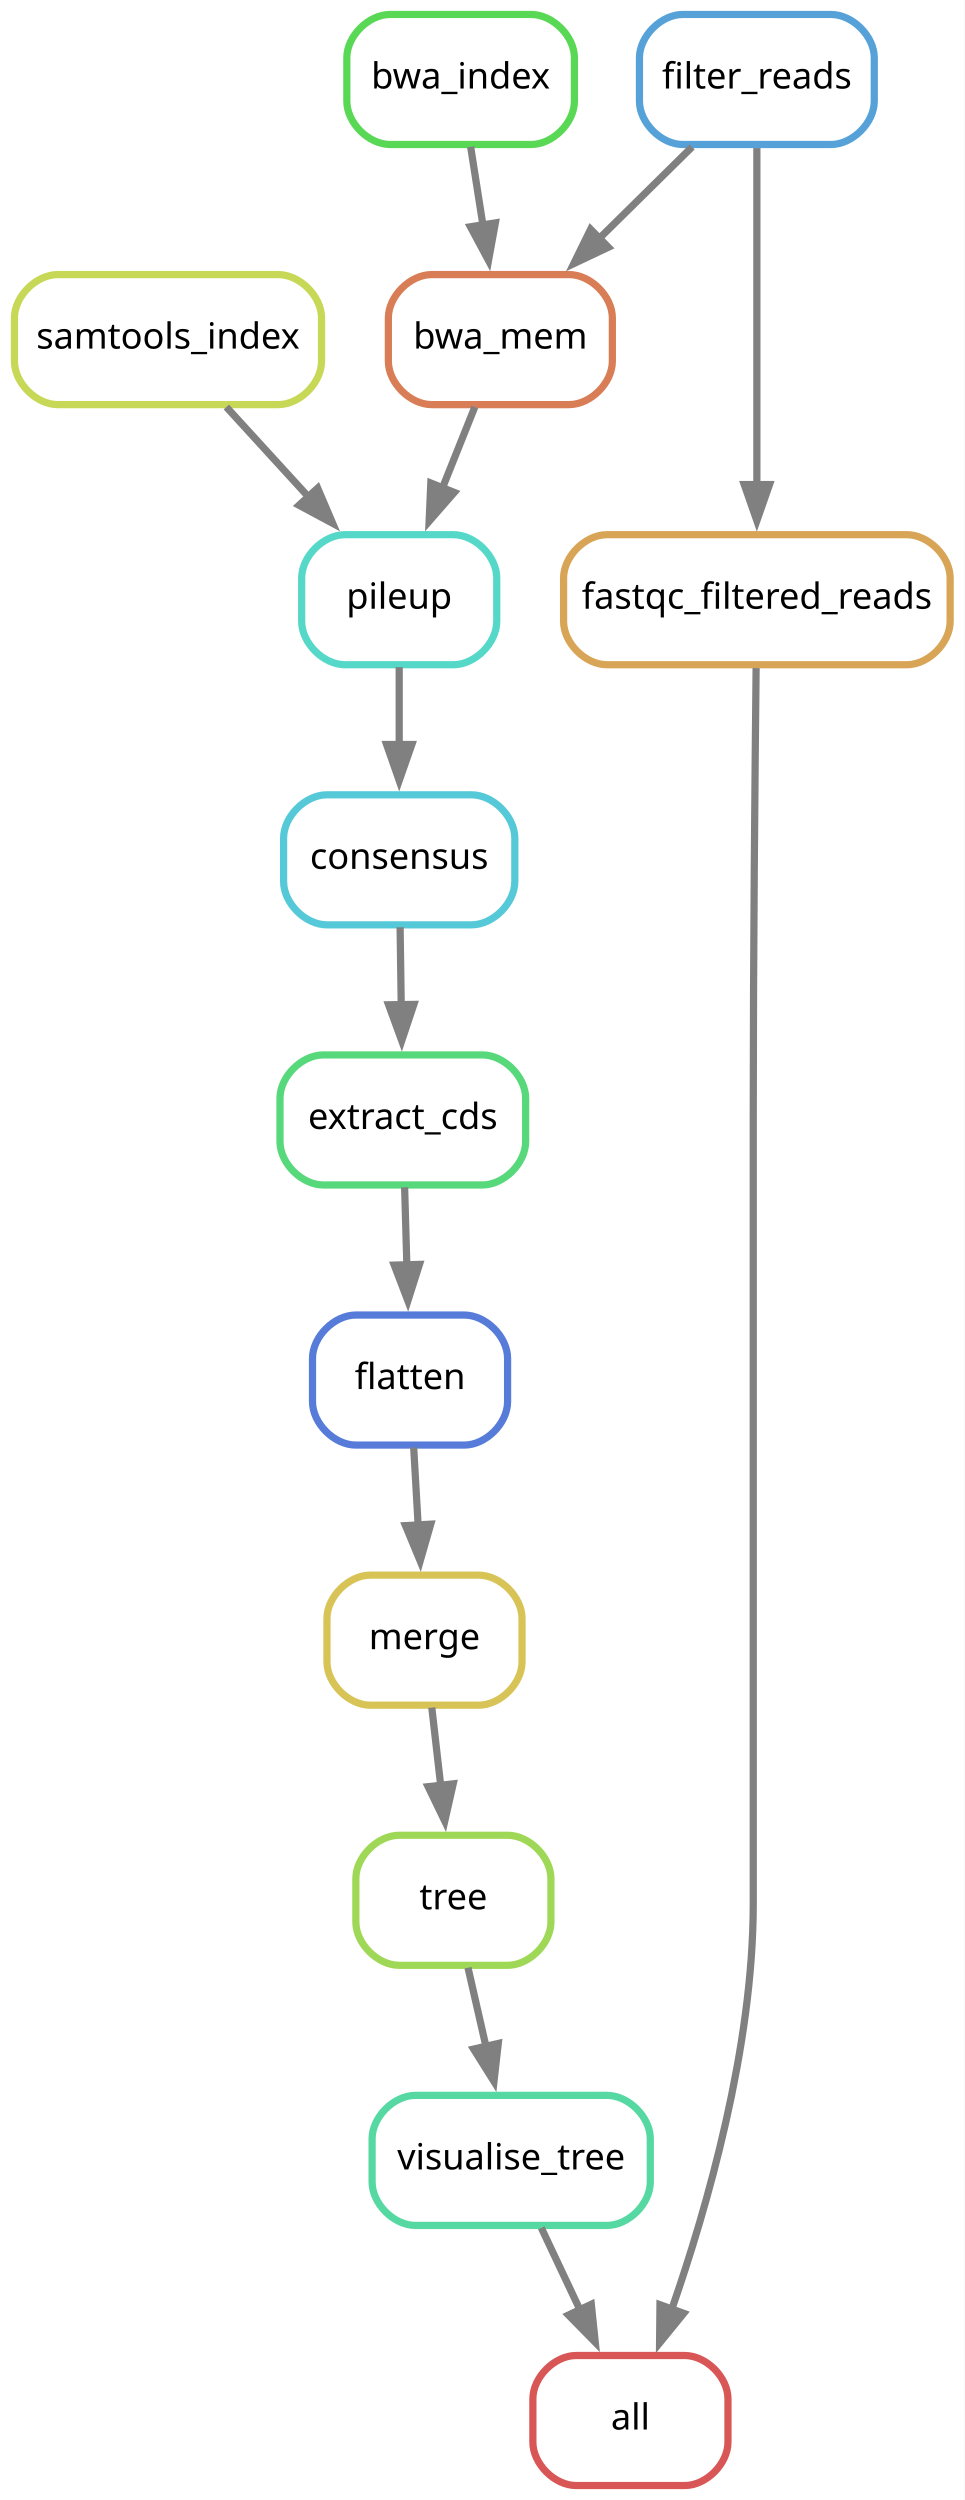
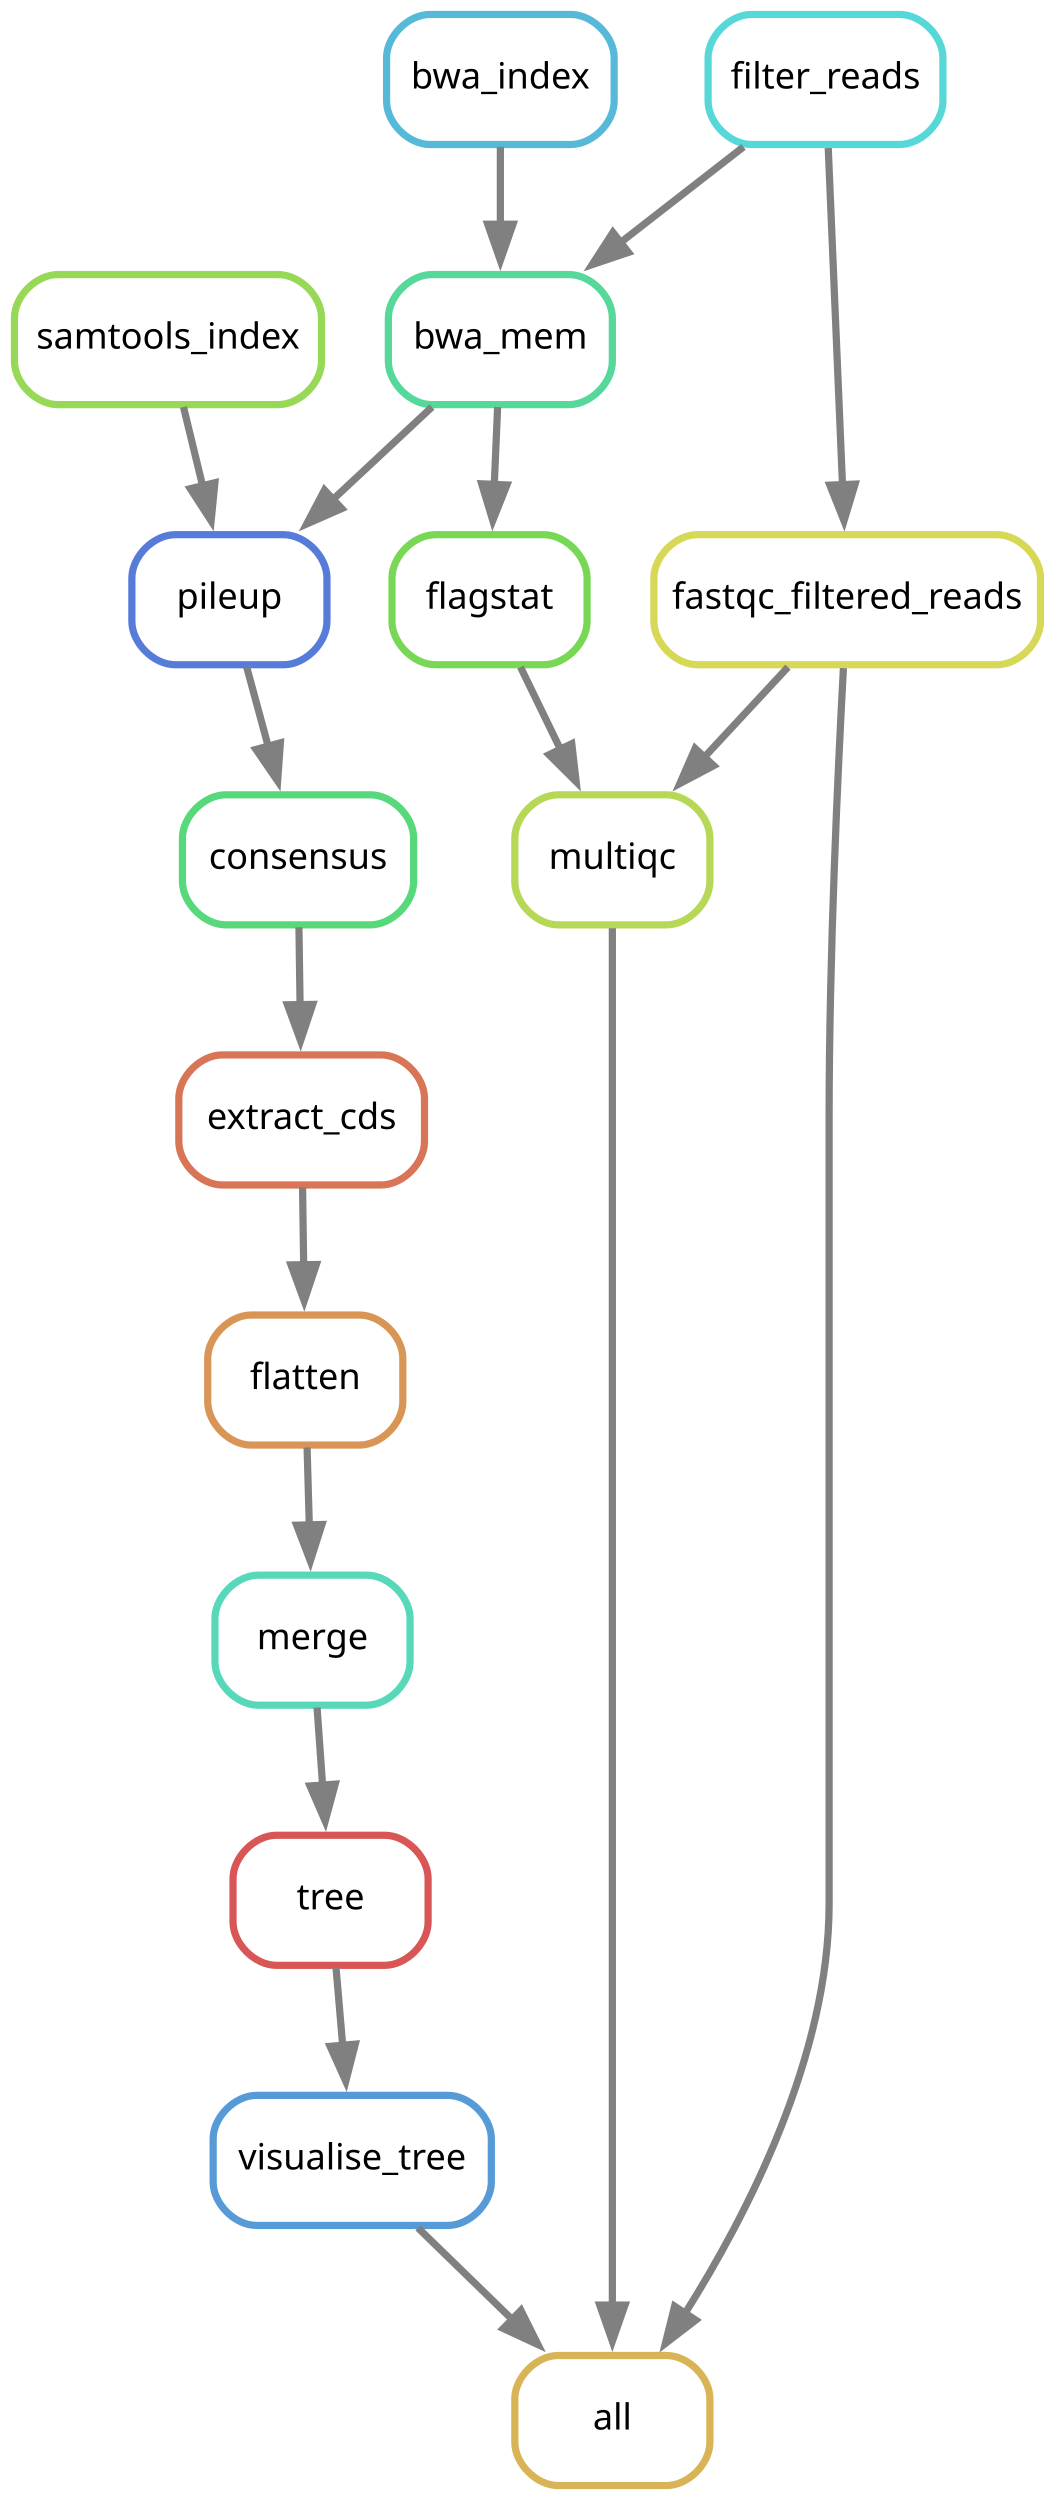
- <svg xmlns="http://www.w3.org/2000/svg" width="267pt" height="692pt" viewBox="0.00 0.00 267.00 692.00">
+ <svg xmlns="http://www.w3.org/2000/svg" width="292pt" height="692pt" viewBox="0.00 0.00 292.00 692.00">
  <g id="graph0" class="graph" transform="scale(1 1) rotate(0) translate(4 688)">
-     <polygon fill="white" stroke="none" points="-4,4 -4,-688 263,-688 263,4 -4,4" />
+     <polygon fill="white" stroke="none" points="-4,4 -4,-688 288,-688 288,4 -4,4" />
    <g id="node1" class="node">
-       <path fill="none" stroke="#d85656" stroke-width="2" d="M185.5,-36C185.5,-36 155.5,-36 155.5,-36 149.5,-36 143.5,-30 143.5,-24 143.5,-24 143.5,-12 143.5,-12 143.5,-6 149.5,0 155.5,0 155.5,0 185.5,0 185.5,0 191.5,0 197.5,-6 197.5,-12 197.5,-12 197.5,-24 197.5,-24 197.5,-30 191.5,-36 185.5,-36" />
-       <text text-anchor="middle" x="170.5" y="-15.5" font-family="sans" font-size="10.00">all</text>
+       <path fill="none" stroke="#d8b456" stroke-width="2" d="M180.5,-36C180.5,-36 150.5,-36 150.5,-36 144.5,-36 138.5,-30 138.5,-24 138.5,-24 138.5,-12 138.5,-12 138.5,-6 144.5,0 150.5,0 150.5,0 180.5,0 180.5,0 186.5,0 192.5,-6 192.5,-12 192.5,-12 192.5,-24 192.5,-24 192.5,-30 186.5,-36 180.5,-36" />
+       <text text-anchor="middle" x="165.5" y="-15.5" font-family="sans" font-size="10.00">all</text>
    </g>
    <g id="node2" class="node">
-       <path fill="none" stroke="#56d8a2" stroke-width="2" d="M164,-108C164,-108 111,-108 111,-108 105,-108 99,-102 99,-96 99,-96 99,-84 99,-84 99,-78 105,-72 111,-72 111,-72 164,-72 164,-72 170,-72 176,-78 176,-84 176,-84 176,-96 176,-96 176,-102 170,-108 164,-108" />
-       <text text-anchor="middle" x="137.5" y="-87.5" font-family="sans" font-size="10.00">visualise_tree</text>
+       <path fill="none" stroke="#569ad8" stroke-width="2" d="M120,-108C120,-108 67,-108 67,-108 61,-108 55,-102 55,-96 55,-96 55,-84 55,-84 55,-78 61,-72 67,-72 67,-72 120,-72 120,-72 126,-72 132,-78 132,-84 132,-84 132,-96 132,-96 132,-102 126,-108 120,-108" />
+       <text text-anchor="middle" x="93.5" y="-87.5" font-family="sans" font-size="10.00">visualise_tree</text>
+     </g>
+     <g id="edge3" class="edge">
+       <path fill="none" stroke="grey" stroke-width="2" d="M111.67,-71.34C119.62,-63.6 129.13,-54.36 137.93,-45.81" />
+       <polygon fill="grey" stroke="grey" stroke-width="2" points="140.19,-48.49 144.92,-39.01 135.31,-43.47 140.19,-48.49" />
+     </g>
+     <g id="node3" class="node">
+       <path fill="none" stroke="#d85656" stroke-width="2" d="M102.5,-180C102.5,-180 72.5,-180 72.5,-180 66.5,-180 60.5,-174 60.5,-168 60.5,-168 60.5,-156 60.5,-156 60.5,-150 66.5,-144 72.5,-144 72.5,-144 102.5,-144 102.5,-144 108.5,-144 114.5,-150 114.5,-156 114.5,-156 114.5,-168 114.5,-168 114.5,-174 108.5,-180 102.5,-180" />
+       <text text-anchor="middle" x="87.5" y="-159.5" font-family="sans" font-size="10.00">tree</text>
+     </g>
+     <g id="edge4" class="edge">
+       <path fill="none" stroke="grey" stroke-width="2" d="M89.01,-143.34C89.58,-136.75 90.24,-129.08 90.87,-121.67" />
+       <polygon fill="grey" stroke="grey" stroke-width="2" points="94.34,-122.18 91.71,-111.92 87.37,-121.58 94.34,-122.18" />
+     </g>
+     <g id="node4" class="node">
+       <path fill="none" stroke="#56d8b9" stroke-width="2" d="M97.5,-252C97.5,-252 67.5,-252 67.5,-252 61.5,-252 55.5,-246 55.5,-240 55.5,-240 55.5,-228 55.5,-228 55.5,-222 61.5,-216 67.5,-216 67.5,-216 97.5,-216 97.5,-216 103.5,-216 109.5,-222 109.5,-228 109.5,-228 109.5,-240 109.5,-240 109.5,-246 103.5,-252 97.5,-252" />
+       <text text-anchor="middle" x="82.5" y="-231.5" font-family="sans" font-size="10.00">merge</text>
+     </g>
+     <g id="edge5" class="edge">
+       <path fill="none" stroke="grey" stroke-width="2" d="M83.76,-215.34C84.23,-208.75 84.78,-201.08 85.31,-193.67" />
+       <polygon fill="grey" stroke="grey" stroke-width="2" points="88.78,-194.15 86.01,-183.92 81.8,-193.65 88.78,-194.15" />
+     </g>
+     <g id="node5" class="node">
+       <path fill="none" stroke="#d89556" stroke-width="2" d="M95.5,-324C95.5,-324 65.5,-324 65.5,-324 59.5,-324 53.5,-318 53.5,-312 53.5,-312 53.5,-300 53.5,-300 53.5,-294 59.5,-288 65.5,-288 65.5,-288 95.5,-288 95.5,-288 101.5,-288 107.5,-294 107.5,-300 107.5,-300 107.5,-312 107.5,-312 107.5,-318 101.5,-324 95.5,-324" />
+       <text text-anchor="middle" x="80.5" y="-303.5" font-family="sans" font-size="10.00">flatten</text>
+     </g>
+     <g id="edge6" class="edge">
+       <path fill="none" stroke="grey" stroke-width="2" d="M81,-287.34C81.19,-280.75 81.41,-273.08 81.62,-265.67" />
+       <polygon fill="grey" stroke="grey" stroke-width="2" points="85.11,-266.02 81.9,-255.93 78.12,-265.82 85.11,-266.02" />
+     </g>
+     <g id="node6" class="node">
+       <path fill="none" stroke="#d87556" stroke-width="2" d="M101.5,-396C101.5,-396 57.5,-396 57.5,-396 51.5,-396 45.5,-390 45.5,-384 45.5,-384 45.5,-372 45.5,-372 45.5,-366 51.5,-360 57.5,-360 57.5,-360 101.5,-360 101.5,-360 107.5,-360 113.5,-366 113.5,-372 113.5,-372 113.5,-384 113.5,-384 113.5,-390 107.5,-396 101.5,-396" />
+       <text text-anchor="middle" x="79.5" y="-375.5" font-family="sans" font-size="10.00">extract_cds</text>
+     </g>
+     <g id="edge7" class="edge">
+       <path fill="none" stroke="grey" stroke-width="2" d="M79.75,-359.34C79.85,-352.75 79.96,-345.08 80.06,-337.67" />
+       <polygon fill="grey" stroke="grey" stroke-width="2" points="83.56,-337.98 80.2,-327.93 76.56,-337.88 83.56,-337.98" />
+     </g>
+     <g id="node7" class="node">
+       <path fill="none" stroke="#56d87b" stroke-width="2" d="M98.5,-468C98.5,-468 58.5,-468 58.5,-468 52.5,-468 46.5,-462 46.5,-456 46.5,-456 46.5,-444 46.5,-444 46.5,-438 52.5,-432 58.5,-432 58.5,-432 98.5,-432 98.5,-432 104.5,-432 110.5,-438 110.5,-444 110.5,-444 110.5,-456 110.5,-456 110.5,-462 104.5,-468 98.5,-468" />
+       <text text-anchor="middle" x="78.5" y="-447.5" font-family="sans" font-size="10.00">consensus</text>
+     </g>
+     <g id="edge8" class="edge">
+       <path fill="none" stroke="grey" stroke-width="2" d="M78.75,-431.34C78.85,-424.75 78.96,-417.08 79.06,-409.67" />
+       <polygon fill="grey" stroke="grey" stroke-width="2" points="82.56,-409.98 79.2,-399.93 75.56,-409.88 82.56,-409.98" />
+     </g>
+     <g id="node8" class="node">
+       <path fill="none" stroke="#567bd8" stroke-width="2" d="M74.5,-540C74.5,-540 44.5,-540 44.5,-540 38.5,-540 32.5,-534 32.5,-528 32.5,-528 32.5,-516 32.5,-516 32.5,-510 38.5,-504 44.5,-504 44.5,-504 74.5,-504 74.5,-504 80.5,-504 86.5,-510 86.5,-516 86.5,-516 86.5,-528 86.5,-528 86.5,-534 80.5,-540 74.5,-540" />
+       <text text-anchor="middle" x="59.5" y="-519.5" font-family="sans" font-size="10.00">pileup</text>
+     </g>
+     <g id="edge9" class="edge">
+       <path fill="none" stroke="grey" stroke-width="2" d="M64.29,-503.34C66.1,-496.67 68.22,-488.89 70.25,-481.39" />
+       <polygon fill="grey" stroke="grey" stroke-width="2" points="73.61,-482.39 72.85,-471.82 66.85,-480.56 73.61,-482.39" />
+     </g>
+     <g id="node9" class="node">
+       <path fill="none" stroke="#97d856" stroke-width="2" d="M73,-612C73,-612 12,-612 12,-612 6,-612 0,-606 0,-600 0,-600 0,-588 0,-588 0,-582 6,-576 12,-576 12,-576 73,-576 73,-576 79,-576 85,-582 85,-588 85,-588 85,-600 85,-600 85,-606 79,-612 73,-612" />
+       <text text-anchor="middle" x="42.5" y="-591.5" font-family="sans" font-size="10.00">samtools_index</text>
+     </g>
+     <g id="edge11" class="edge">
+       <path fill="none" stroke="grey" stroke-width="2" d="M46.79,-575.34C48.41,-568.67 50.3,-560.89 52.12,-553.39" />
+       <polygon fill="grey" stroke="grey" stroke-width="2" points="55.48,-554.39 54.44,-543.84 48.68,-552.73 55.48,-554.39" />
+     </g>
+     <g id="node10" class="node">
+       <path fill="none" stroke="#56d89a" stroke-width="2" d="M153.5,-612C153.5,-612 115.5,-612 115.5,-612 109.5,-612 103.5,-606 103.5,-600 103.5,-600 103.5,-588 103.5,-588 103.5,-582 109.5,-576 115.5,-576 115.5,-576 153.5,-576 153.5,-576 159.5,-576 165.5,-582 165.5,-588 165.5,-588 165.5,-600 165.5,-600 165.5,-606 159.5,-612 153.5,-612" />
+       <text text-anchor="middle" x="134.5" y="-591.5" font-family="sans" font-size="10.00">bwa_mem</text>
+     </g>
+     <g id="edge10" class="edge">
+       <path fill="none" stroke="grey" stroke-width="2" d="M115.57,-575.34C107.2,-567.52 97.17,-558.16 87.93,-549.53" />
+       <polygon fill="grey" stroke="grey" stroke-width="2" points="90.59,-547.23 80.89,-542.97 85.82,-552.35 90.59,-547.23" />
+     </g>
+     <g id="node15" class="node">
+       <path fill="none" stroke="#78d856" stroke-width="2" d="M146.5,-540C146.5,-540 116.5,-540 116.5,-540 110.5,-540 104.5,-534 104.5,-528 104.5,-528 104.5,-516 104.5,-516 104.5,-510 110.5,-504 116.5,-504 116.5,-504 146.5,-504 146.5,-504 152.5,-504 158.5,-510 158.5,-516 158.5,-516 158.5,-528 158.5,-528 158.5,-534 152.5,-540 146.5,-540" />
+       <text text-anchor="middle" x="131.5" y="-519.5" font-family="sans" font-size="10.00">flagstat</text>
+     </g>
+     <g id="edge17" class="edge">
+       <path fill="none" stroke="grey" stroke-width="2" d="M133.74,-575.34C133.46,-568.75 133.13,-561.08 132.81,-553.67" />
+       <polygon fill="grey" stroke="grey" stroke-width="2" points="136.32,-553.77 132.4,-543.93 129.33,-554.07 136.32,-553.77" />
+     </g>
+     <g id="node11" class="node">
+       <path fill="none" stroke="#56b9d8" stroke-width="2" d="M154,-684C154,-684 115,-684 115,-684 109,-684 103,-678 103,-672 103,-672 103,-660 103,-660 103,-654 109,-648 115,-648 115,-648 154,-648 154,-648 160,-648 166,-654 166,-660 166,-660 166,-672 166,-672 166,-678 160,-684 154,-684" />
+       <text text-anchor="middle" x="134.5" y="-663.5" font-family="sans" font-size="10.00">bwa_index</text>
+     </g>
+     <g id="edge12" class="edge">
+       <path fill="none" stroke="grey" stroke-width="2" d="M134.5,-647.34C134.5,-640.75 134.5,-633.08 134.5,-625.67" />
+       <polygon fill="grey" stroke="grey" stroke-width="2" points="138,-625.93 134.5,-615.93 131,-625.93 138,-625.93" />
+     </g>
+     <g id="node12" class="node">
+       <path fill="none" stroke="#56d8d8" stroke-width="2" d="M245,-684C245,-684 204,-684 204,-684 198,-684 192,-678 192,-672 192,-672 192,-660 192,-660 192,-654 198,-648 204,-648 204,-648 245,-648 245,-648 251,-648 257,-654 257,-660 257,-660 257,-672 257,-672 257,-678 251,-684 245,-684" />
+       <text text-anchor="middle" x="224.5" y="-663.5" font-family="sans" font-size="10.00">filter_reads</text>
+     </g>
+     <g id="edge13" class="edge">
+       <path fill="none" stroke="grey" stroke-width="2" d="M201.79,-647.34C191.42,-639.27 178.95,-629.57 167.57,-620.72" />
+       <polygon fill="grey" stroke="grey" stroke-width="2" points="169.95,-618.14 159.91,-614.76 165.65,-623.66 169.95,-618.14" />
+     </g>
+     <g id="node13" class="node">
+       <path fill="none" stroke="#d6d856" stroke-width="2" d="M272,-540C272,-540 189,-540 189,-540 183,-540 177,-534 177,-528 177,-528 177,-516 177,-516 177,-510 183,-504 189,-504 189,-504 272,-504 272,-504 278,-504 284,-510 284,-516 284,-516 284,-528 284,-528 284,-534 278,-540 272,-540" />
+       <text text-anchor="middle" x="230.5" y="-519.5" font-family="sans" font-size="10.00">fastqc_filtered_reads</text>
+     </g>
+     <g id="edge14" class="edge">
+       <path fill="none" stroke="grey" stroke-width="2" d="M225.26,-647.02C226.25,-623.54 228,-582.11 229.21,-553.64" />
+       <polygon fill="grey" stroke="grey" stroke-width="2" points="232.69,-554 229.62,-543.86 225.7,-553.71 232.69,-554" />
+     </g>
+     <g id="edge1" class="edge">
+       <path fill="none" stroke="grey" stroke-width="2" d="M229.46,-503.07C228,-476.15 225.5,-423.65 225.5,-379 225.5,-379 225.5,-379 225.5,-161 225.5,-119.08 203.04,-75.3 185.6,-47.63" />
+       <polygon fill="grey" stroke="grey" stroke-width="2" points="188.58,-45.79 180.18,-39.34 182.73,-49.63 188.58,-45.79" />
+     </g>
+     <g id="node14" class="node">
+       <path fill="none" stroke="#b6d856" stroke-width="2" d="M180.5,-468C180.5,-468 150.5,-468 150.5,-468 144.5,-468 138.5,-462 138.5,-456 138.5,-456 138.5,-444 138.5,-444 138.5,-438 144.5,-432 150.5,-432 150.5,-432 180.5,-432 180.5,-432 186.5,-432 192.5,-438 192.5,-444 192.5,-444 192.5,-456 192.5,-456 192.5,-462 186.5,-468 180.5,-468" />
+       <text text-anchor="middle" x="165.5" y="-447.5" font-family="sans" font-size="10.00">multiqc</text>
+     </g>
+     <g id="edge15" class="edge">
+       <path fill="none" stroke="grey" stroke-width="2" d="M214.1,-503.34C207.07,-495.77 198.7,-486.75 190.9,-478.35" />
+       <polygon fill="grey" stroke="grey" stroke-width="2" points="193.55,-476.07 184.18,-471.12 188.42,-480.83 193.55,-476.07" />
    </g>
    <g id="edge2" class="edge">
-       <path fill="none" stroke="grey" stroke-width="2" d="M145.83,-71.34C149.09,-64.43 152.91,-56.31 156.57,-48.56" />
-       <polygon fill="grey" stroke="grey" stroke-width="2" points="159.67,-50.18 160.77,-39.64 153.34,-47.19 159.67,-50.18" />
+       <path fill="none" stroke="grey" stroke-width="2" d="M165.5,-431.07C165.5,-404.13 165.5,-351.62 165.5,-307 165.5,-307 165.5,-307 165.5,-161 165.5,-122.65 165.5,-78.48 165.5,-49.72" />
+       <polygon fill="grey" stroke="grey" stroke-width="2" points="169,-49.96 165.5,-39.96 162,-49.96 169,-49.96" />
    </g>
-     <g id="node3" class="node">
-       <path fill="none" stroke="#9fd856" stroke-width="2" d="M136.5,-180C136.5,-180 106.5,-180 106.5,-180 100.5,-180 94.5,-174 94.5,-168 94.5,-168 94.5,-156 94.5,-156 94.5,-150 100.5,-144 106.5,-144 106.5,-144 136.5,-144 136.5,-144 142.5,-144 148.5,-150 148.5,-156 148.5,-156 148.5,-168 148.5,-168 148.5,-174 142.5,-180 136.5,-180" />
-       <text text-anchor="middle" x="121.5" y="-159.5" font-family="sans" font-size="10.00">tree</text>
-     </g>
-     <g id="edge3" class="edge">
-       <path fill="none" stroke="grey" stroke-width="2" d="M125.54,-143.34C127.06,-136.67 128.84,-128.89 130.55,-121.39" />
-       <polygon fill="grey" stroke="grey" stroke-width="2" points="133.92,-122.38 132.73,-111.85 127.09,-120.82 133.92,-122.38" />
-     </g>
-     <g id="node4" class="node">
-       <path fill="none" stroke="#d8c356" stroke-width="2" d="M128.5,-252C128.5,-252 98.5,-252 98.5,-252 92.5,-252 86.5,-246 86.5,-240 86.5,-240 86.5,-228 86.5,-228 86.5,-222 92.5,-216 98.5,-216 98.5,-216 128.5,-216 128.5,-216 134.5,-216 140.5,-222 140.5,-228 140.5,-228 140.5,-240 140.5,-240 140.5,-246 134.5,-252 128.5,-252" />
-       <text text-anchor="middle" x="113.5" y="-231.5" font-family="sans" font-size="10.00">merge</text>
-     </g>
-     <g id="edge4" class="edge">
-       <path fill="none" stroke="grey" stroke-width="2" d="M115.52,-215.34C116.27,-208.75 117.15,-201.08 118,-193.67" />
-       <polygon fill="grey" stroke="grey" stroke-width="2" points="121.45,-194.24 119.11,-183.91 114.5,-193.45 121.45,-194.24" />
-     </g>
-     <g id="node5" class="node">
-       <path fill="none" stroke="#567bd8" stroke-width="2" d="M124.5,-324C124.5,-324 94.5,-324 94.5,-324 88.5,-324 82.5,-318 82.5,-312 82.5,-312 82.5,-300 82.5,-300 82.5,-294 88.5,-288 94.5,-288 94.5,-288 124.5,-288 124.5,-288 130.5,-288 136.5,-294 136.5,-300 136.5,-300 136.5,-312 136.5,-312 136.5,-318 130.5,-324 124.5,-324" />
-       <text text-anchor="middle" x="109.5" y="-303.5" font-family="sans" font-size="10.00">flatten</text>
-     </g>
-     <g id="edge5" class="edge">
-       <path fill="none" stroke="grey" stroke-width="2" d="M110.51,-287.34C110.89,-280.75 111.32,-273.08 111.75,-265.67" />
-       <polygon fill="grey" stroke="grey" stroke-width="2" points="115.23,-266.11 112.3,-255.92 108.24,-265.71 115.23,-266.11" />
-     </g>
-     <g id="node6" class="node">
-       <path fill="none" stroke="#56d87b" stroke-width="2" d="M129.5,-396C129.5,-396 85.5,-396 85.5,-396 79.5,-396 73.5,-390 73.5,-384 73.5,-384 73.5,-372 73.5,-372 73.5,-366 79.5,-360 85.5,-360 85.5,-360 129.5,-360 129.5,-360 135.5,-360 141.5,-366 141.5,-372 141.5,-372 141.5,-384 141.5,-384 141.5,-390 135.5,-396 129.5,-396" />
-       <text text-anchor="middle" x="107.5" y="-375.5" font-family="sans" font-size="10.00">extract_cds</text>
-     </g>
-     <g id="edge6" class="edge">
-       <path fill="none" stroke="grey" stroke-width="2" d="M108,-359.34C108.19,-352.75 108.41,-345.08 108.62,-337.67" />
-       <polygon fill="grey" stroke="grey" stroke-width="2" points="112.11,-338.02 108.9,-327.93 105.12,-337.82 112.11,-338.02" />
-     </g>
-     <g id="node7" class="node">
-       <path fill="none" stroke="#56c9d8" stroke-width="2" d="M126.5,-468C126.5,-468 86.5,-468 86.5,-468 80.5,-468 74.5,-462 74.5,-456 74.5,-456 74.5,-444 74.5,-444 74.5,-438 80.5,-432 86.5,-432 86.5,-432 126.5,-432 126.5,-432 132.5,-432 138.5,-438 138.5,-444 138.5,-444 138.5,-456 138.5,-456 138.5,-462 132.5,-468 126.5,-468" />
-       <text text-anchor="middle" x="106.5" y="-447.5" font-family="sans" font-size="10.00">consensus</text>
-     </g>
-     <g id="edge7" class="edge">
-       <path fill="none" stroke="grey" stroke-width="2" d="M106.75,-431.34C106.85,-424.75 106.96,-417.08 107.06,-409.67" />
-       <polygon fill="grey" stroke="grey" stroke-width="2" points="110.56,-409.98 107.2,-399.93 103.56,-409.88 110.56,-409.98" />
-     </g>
-     <g id="node8" class="node">
-       <path fill="none" stroke="#56d8c9" stroke-width="2" d="M121.5,-540C121.5,-540 91.5,-540 91.5,-540 85.5,-540 79.5,-534 79.5,-528 79.5,-528 79.5,-516 79.5,-516 79.5,-510 85.5,-504 91.5,-504 91.5,-504 121.5,-504 121.5,-504 127.5,-504 133.5,-510 133.5,-516 133.5,-516 133.5,-528 133.5,-528 133.5,-534 127.5,-540 121.5,-540" />
-       <text text-anchor="middle" x="106.5" y="-519.5" font-family="sans" font-size="10.00">pileup</text>
-     </g>
-     <g id="edge8" class="edge">
-       <path fill="none" stroke="grey" stroke-width="2" d="M106.5,-503.34C106.5,-496.75 106.5,-489.08 106.5,-481.67" />
-       <polygon fill="grey" stroke="grey" stroke-width="2" points="110,-481.93 106.5,-471.93 103,-481.93 110,-481.93" />
-     </g>
-     <g id="node9" class="node">
-       <path fill="none" stroke="#c6d856" stroke-width="2" d="M73,-612C73,-612 12,-612 12,-612 6,-612 0,-606 0,-600 0,-600 0,-588 0,-588 0,-582 6,-576 12,-576 12,-576 73,-576 73,-576 79,-576 85,-582 85,-588 85,-588 85,-600 85,-600 85,-606 79,-612 73,-612" />
-       <text text-anchor="middle" x="42.5" y="-591.5" font-family="sans" font-size="10.00">samtools_index</text>
-     </g>
-     <g id="edge10" class="edge">
-       <path fill="none" stroke="grey" stroke-width="2" d="M58.65,-575.34C65.57,-567.77 73.81,-558.75 81.49,-550.35" />
-       <polygon fill="grey" stroke="grey" stroke-width="2" points="83.93,-552.88 88.09,-543.14 78.76,-548.15 83.93,-552.88" />
-     </g>
-     <g id="node10" class="node">
-       <path fill="none" stroke="#d87d56" stroke-width="2" d="M153.5,-612C153.5,-612 115.5,-612 115.5,-612 109.5,-612 103.5,-606 103.5,-600 103.5,-600 103.5,-588 103.5,-588 103.5,-582 109.5,-576 115.5,-576 115.5,-576 153.5,-576 153.5,-576 159.5,-576 165.5,-582 165.5,-588 165.5,-588 165.5,-600 165.5,-600 165.5,-606 159.5,-612 153.5,-612" />
-       <text text-anchor="middle" x="134.5" y="-591.5" font-family="sans" font-size="10.00">bwa_mem</text>
-     </g>
-     <g id="edge9" class="edge">
-       <path fill="none" stroke="grey" stroke-width="2" d="M127.43,-575.34C124.7,-568.51 121.5,-560.5 118.43,-552.83" />
-       <polygon fill="grey" stroke="grey" stroke-width="2" points="121.75,-551.7 114.78,-543.71 115.25,-554.3 121.75,-551.7" />
-     </g>
-     <g id="node11" class="node">
-       <path fill="none" stroke="#59d856" stroke-width="2" d="M143,-684C143,-684 104,-684 104,-684 98,-684 92,-678 92,-672 92,-672 92,-660 92,-660 92,-654 98,-648 104,-648 104,-648 143,-648 143,-648 149,-648 155,-654 155,-660 155,-660 155,-672 155,-672 155,-678 149,-684 143,-684" />
-       <text text-anchor="middle" x="123.5" y="-663.5" font-family="sans" font-size="10.00">bwa_index</text>
-     </g>
-     <g id="edge11" class="edge">
-       <path fill="none" stroke="grey" stroke-width="2" d="M126.28,-647.34C127.31,-640.75 128.52,-633.08 129.68,-625.67" />
-       <polygon fill="grey" stroke="grey" stroke-width="2" points="133.12,-626.31 131.22,-615.89 126.21,-625.23 133.12,-626.31" />
-     </g>
-     <g id="node12" class="node">
-       <path fill="none" stroke="#56a2d8" stroke-width="2" d="M226,-684C226,-684 185,-684 185,-684 179,-684 173,-678 173,-672 173,-672 173,-660 173,-660 173,-654 179,-648 185,-648 185,-648 226,-648 226,-648 232,-648 238,-654 238,-660 238,-660 238,-672 238,-672 238,-678 232,-684 226,-684" />
-       <text text-anchor="middle" x="205.5" y="-663.5" font-family="sans" font-size="10.00">filter_reads</text>
-     </g>
-     <g id="edge12" class="edge">
-       <path fill="none" stroke="grey" stroke-width="2" d="M187.58,-647.34C179.74,-639.6 170.36,-630.36 161.69,-621.81" />
-       <polygon fill="grey" stroke="grey" stroke-width="2" points="164.39,-619.56 154.81,-615.03 159.48,-624.54 164.39,-619.56" />
-     </g>
-     <g id="node13" class="node">
-       <path fill="none" stroke="#d8a456" stroke-width="2" d="M247,-540C247,-540 164,-540 164,-540 158,-540 152,-534 152,-528 152,-528 152,-516 152,-516 152,-510 158,-504 164,-504 164,-504 247,-504 247,-504 253,-504 259,-510 259,-516 259,-516 259,-528 259,-528 259,-534 253,-540 247,-540" />
-       <text text-anchor="middle" x="205.5" y="-519.5" font-family="sans" font-size="10.00">fastqc_filtered_reads</text>
-     </g>
-     <g id="edge13" class="edge">
-       <path fill="none" stroke="grey" stroke-width="2" d="M205.5,-647.02C205.5,-623.54 205.5,-582.11 205.5,-553.64" />
-       <polygon fill="grey" stroke="grey" stroke-width="2" points="209,-553.87 205.5,-543.87 202,-553.87 209,-553.87" />
-     </g>
-     <g id="edge1" class="edge">
-       <path fill="none" stroke="grey" stroke-width="2" d="M205.29,-503.07C205,-476.13 204.5,-423.62 204.5,-379 204.5,-379 204.5,-379 204.5,-161 204.5,-121.39 191.83,-77.23 181.96,-48.83" />
-       <polygon fill="grey" stroke="grey" stroke-width="2" points="185.26,-47.67 178.57,-39.45 178.68,-50.05 185.26,-47.67" />
+     <g id="edge16" class="edge">
+       <path fill="none" stroke="grey" stroke-width="2" d="M140.08,-503.34C143.44,-496.43 147.38,-488.31 151.14,-480.56" />
+       <polygon fill="grey" stroke="grey" stroke-width="2" points="154.26,-482.15 155.48,-471.62 147.96,-479.09 154.26,-482.15" />
    </g>
  </g>
</svg>
